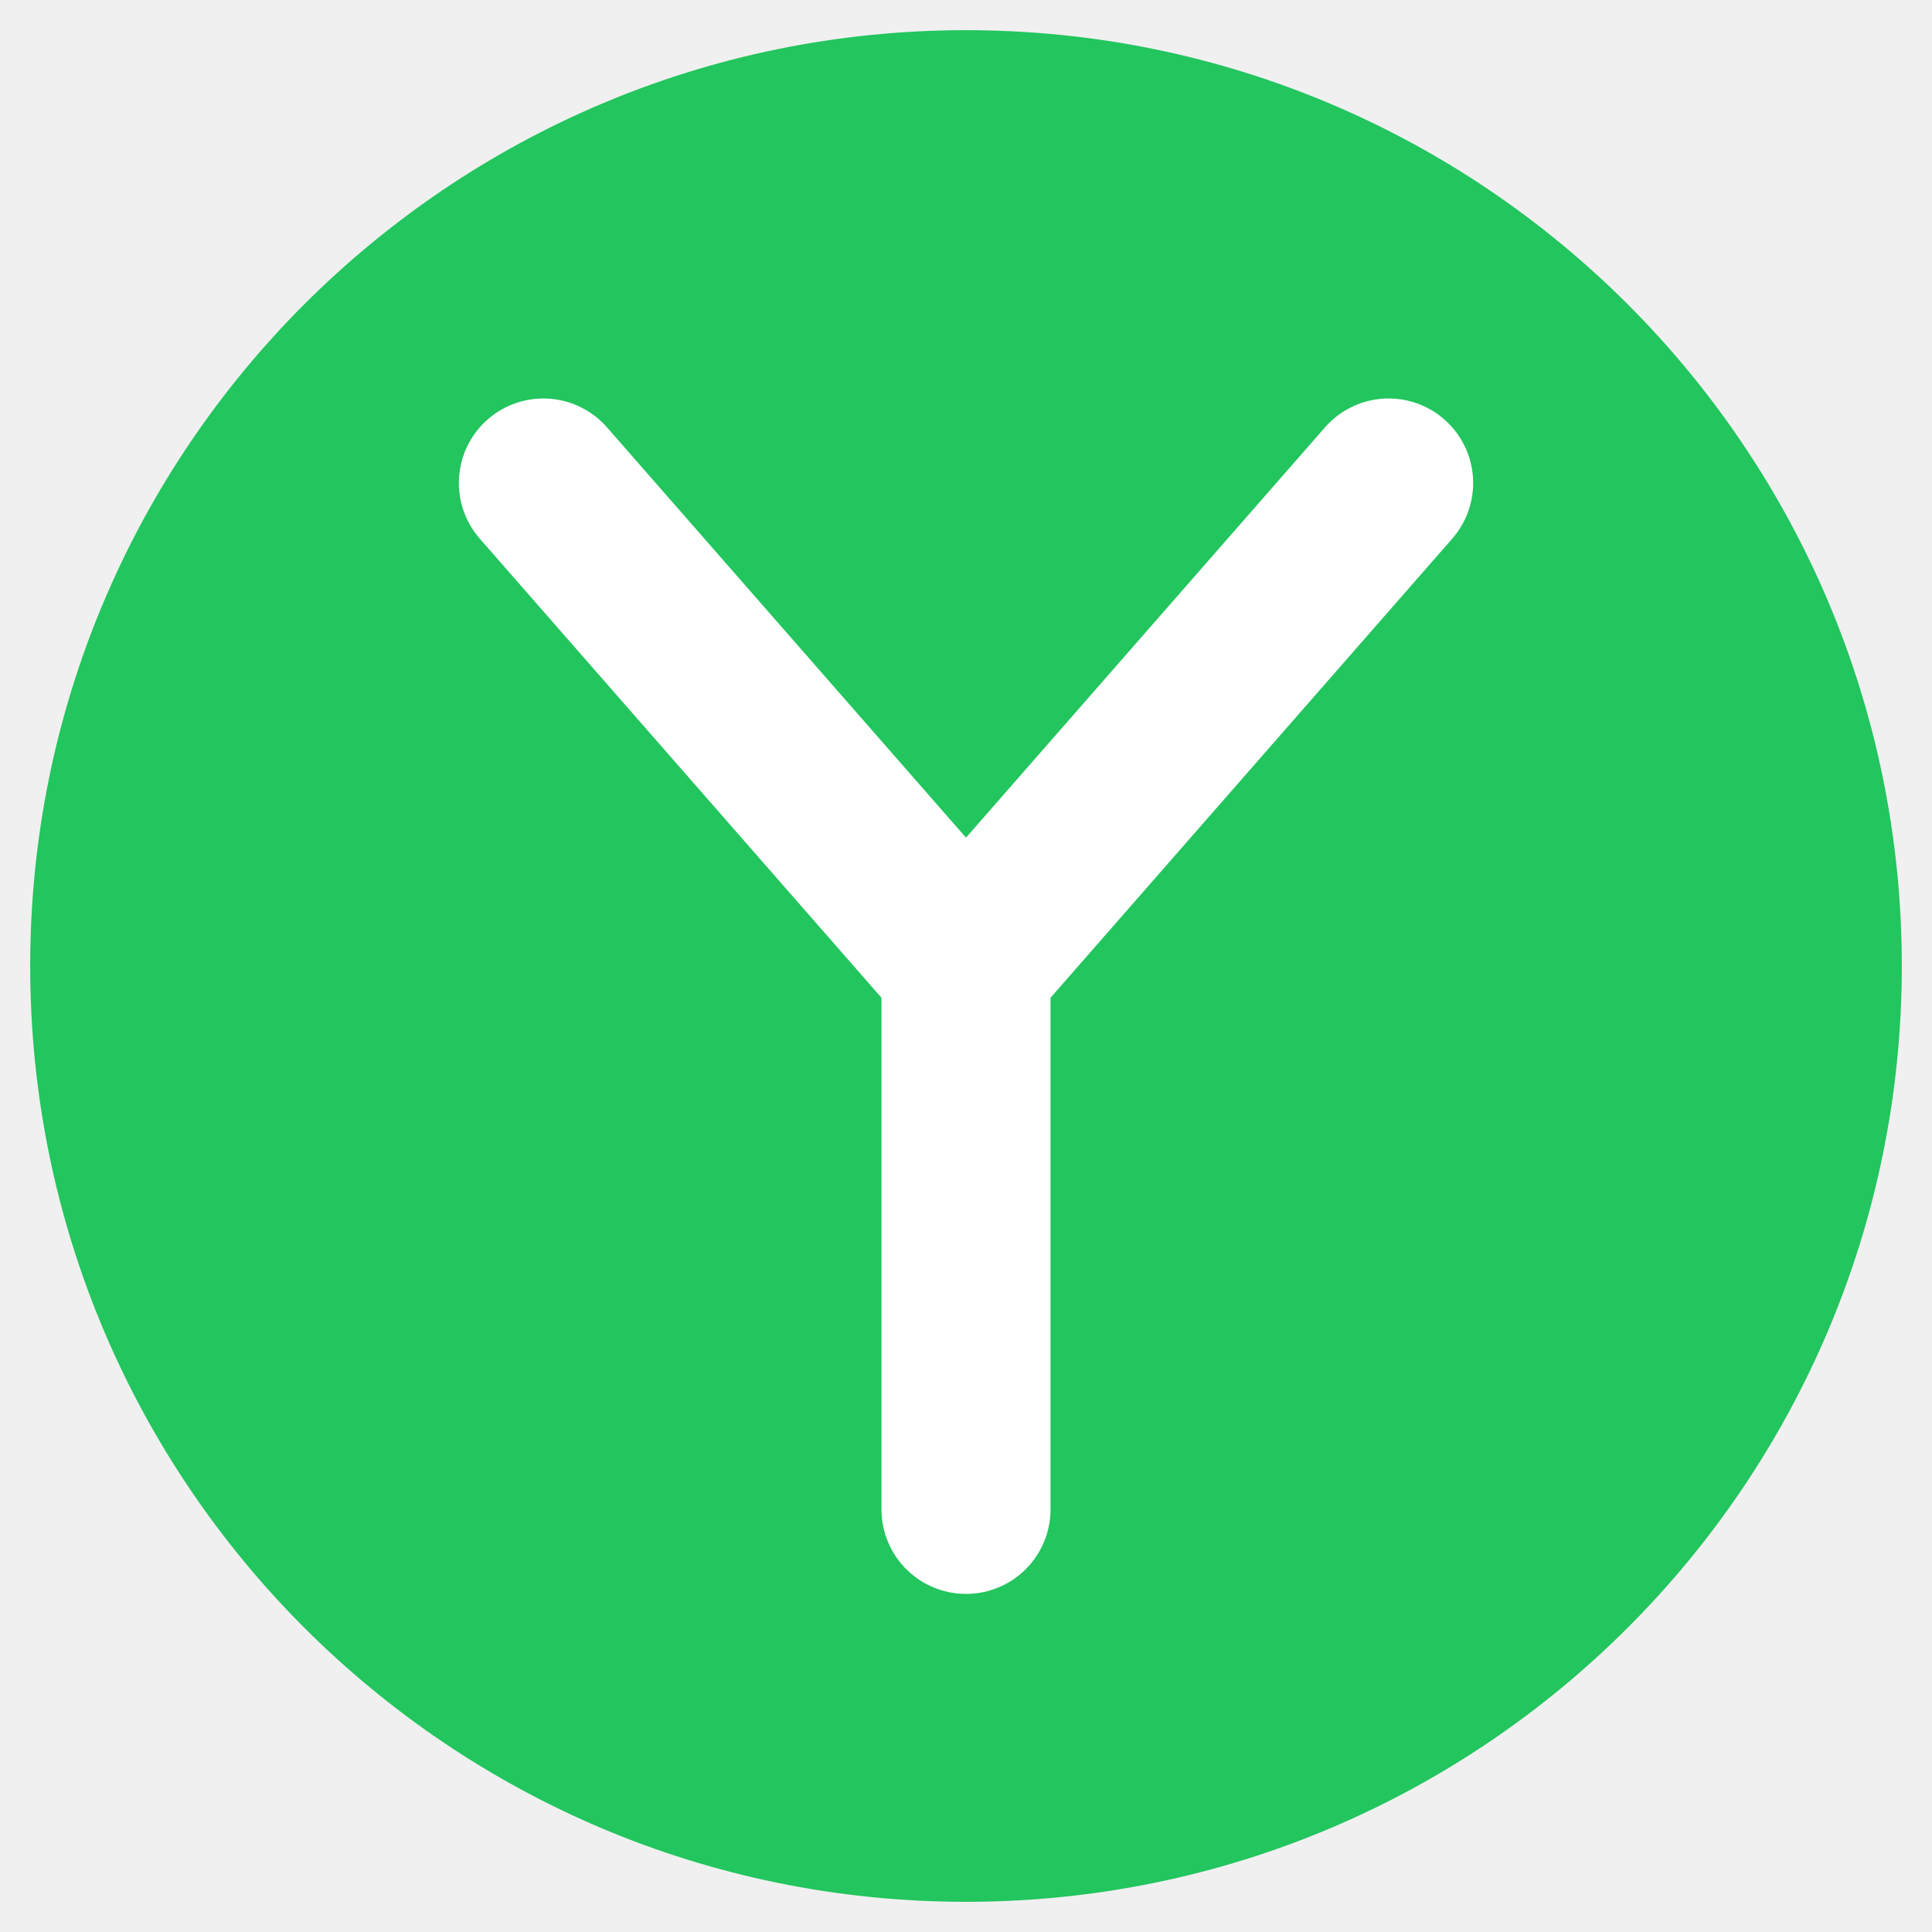
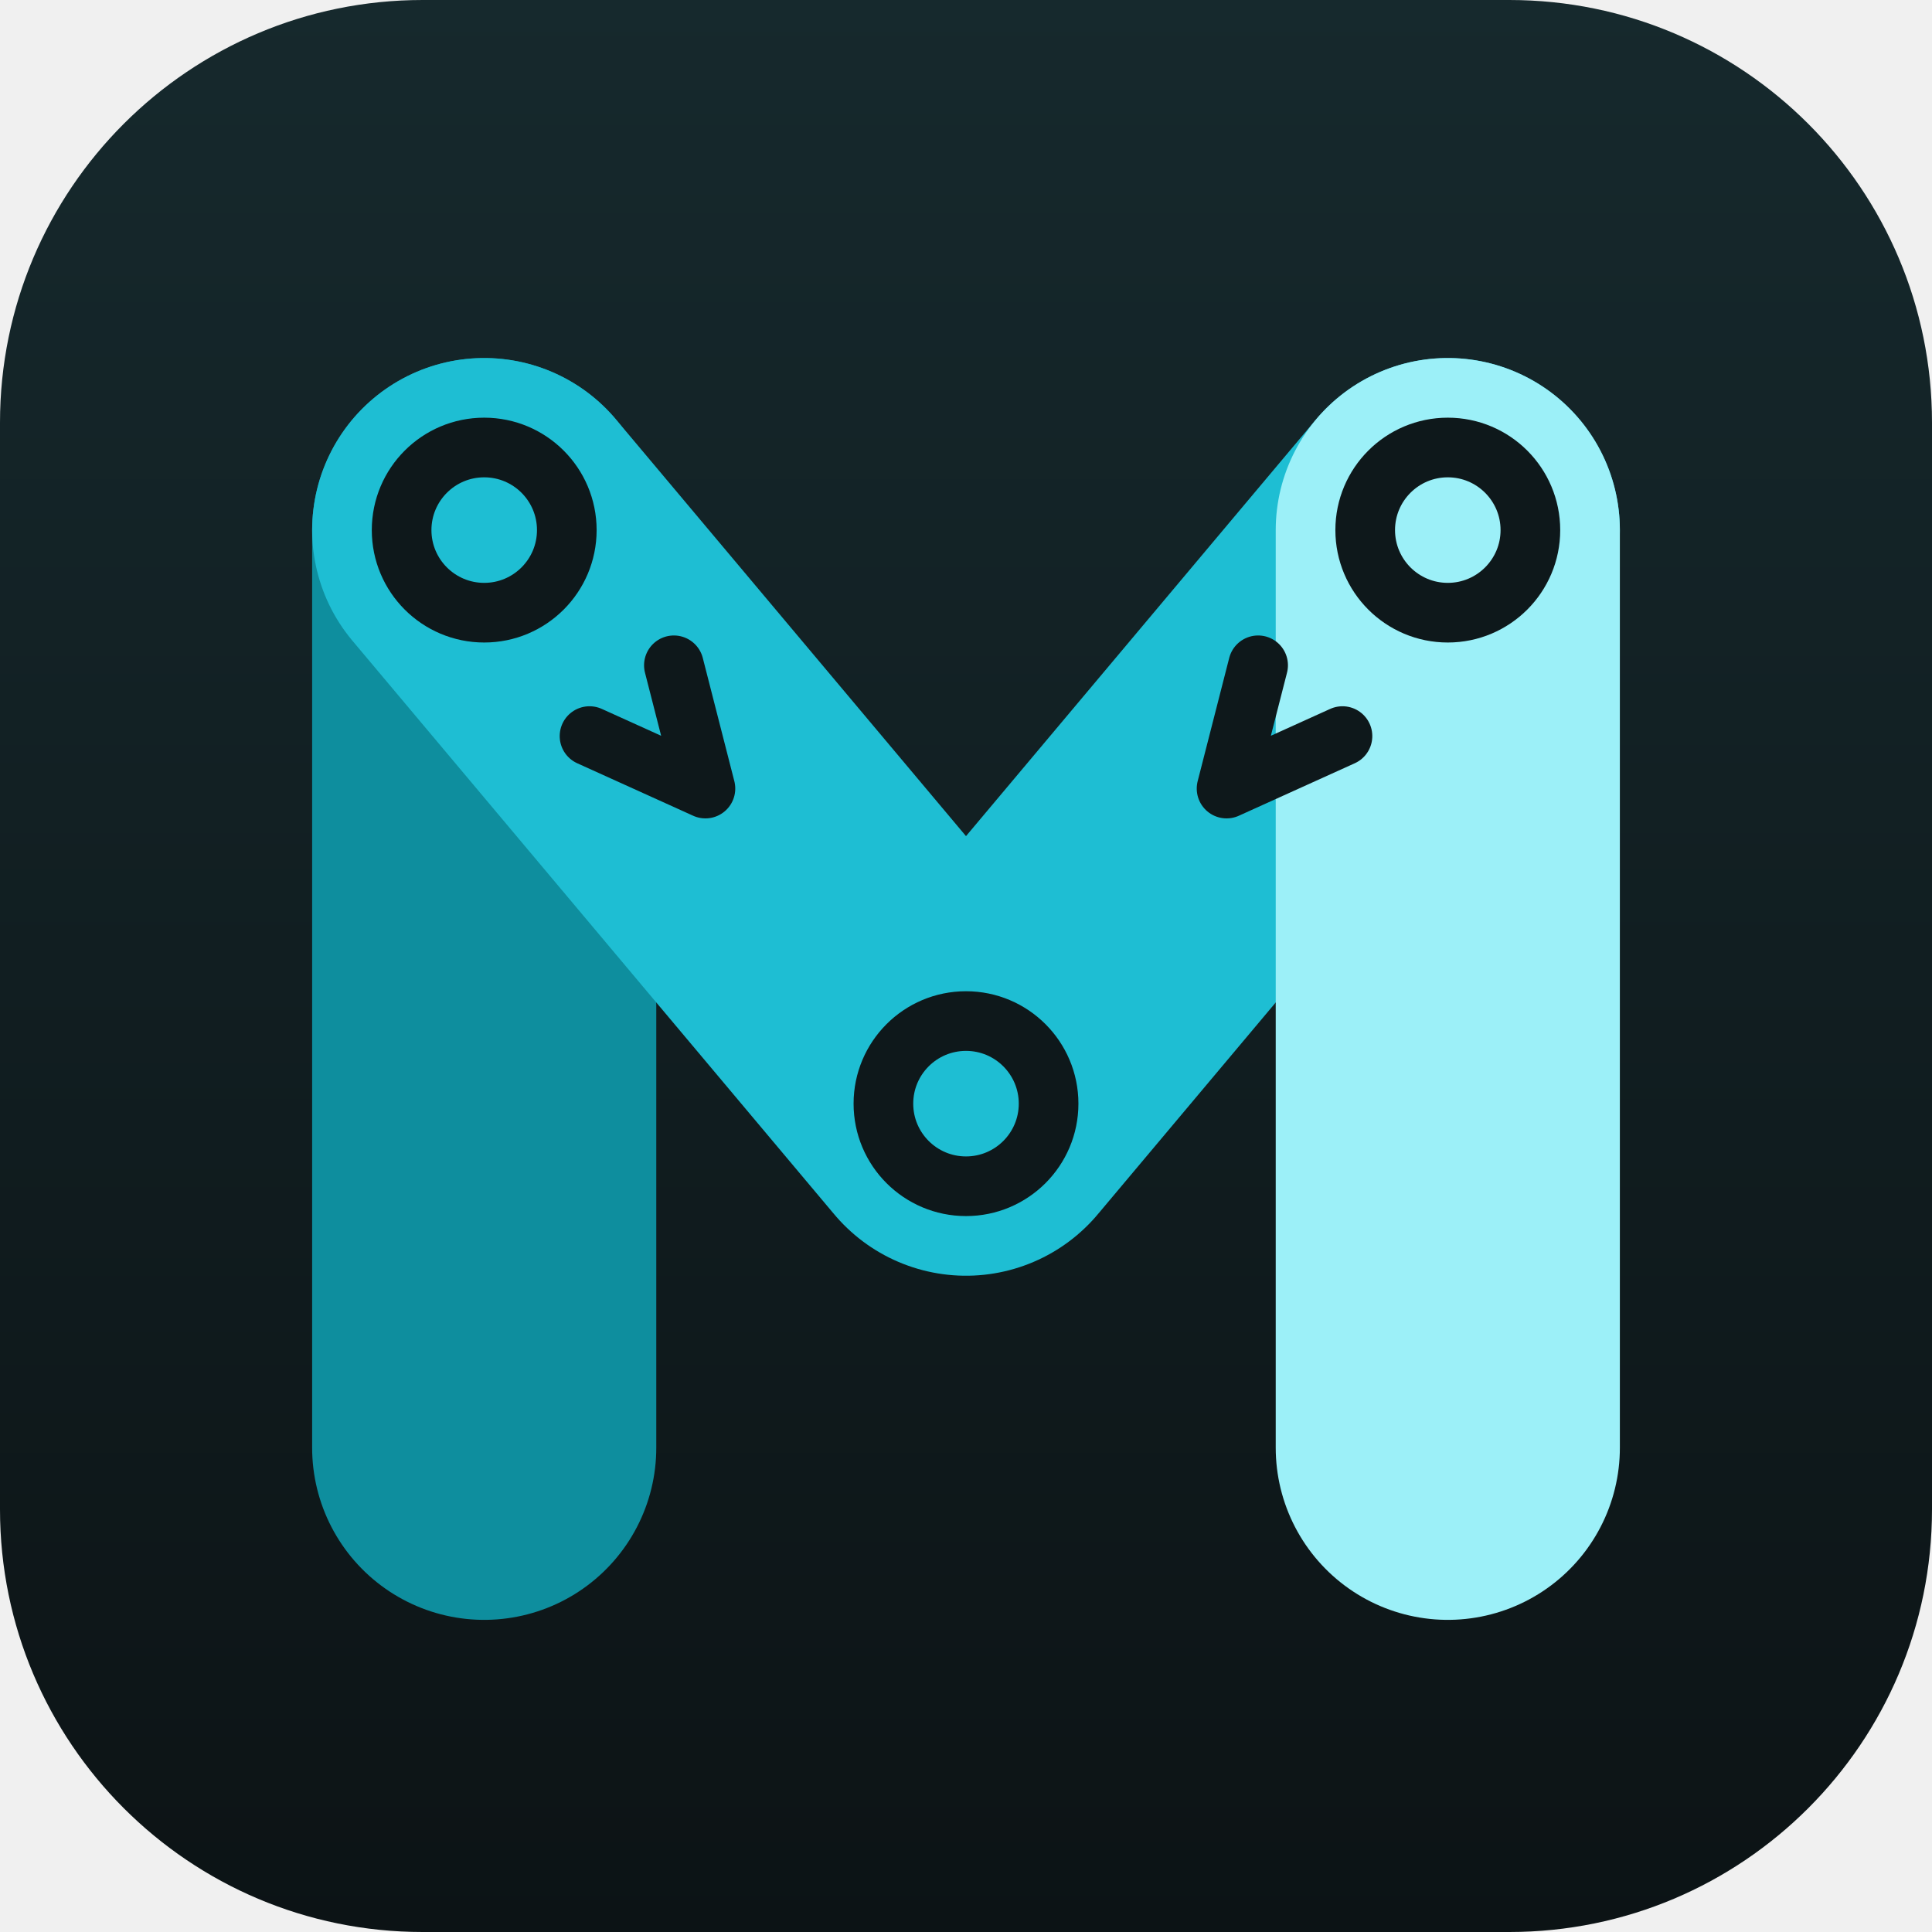
- <svg xmlns="http://www.w3.org/2000/svg" viewBox="0 0 32 32" width="128" height="128">
-   <circle cx="16" cy="16" r="15.5" fill="#22c55e" />
-   <g fill="none" stroke="#fff" stroke-width="2.8" stroke-linecap="round" stroke-linejoin="round">
-     <path d="M9 8 L16 16 L23 8" />
-     <path d="M16 16 L16 25" />
+ <svg xmlns="http://www.w3.org/2000/svg" viewBox="0 0 64 64" width="256" height="256">
+   <defs>
+     <linearGradient id="tile" x1="0" y1="0" x2="0" y2="1">
+       <stop offset="0" stop-color="#16292D" />
+       <stop offset="1" stop-color="#0C1315" />
+     </linearGradient>
+   </defs>
+   <rect width="64" height="64" rx="14" fill="url(#tile)" />
+   <g transform="translate(32 32) scale(.76) translate(-32 -32)">
+     <g fill="none" stroke-linecap="round" stroke-linejoin="round" stroke-width="15">
+       <path stroke="#0E8E9E" d="M11 53V13" />
+       <path stroke="#1EBED3" d="M11 13L32 38L53 13" />
+       <path stroke="#9CF0F8" d="M53 13V53" />
+     </g>
+     <g fill="none" stroke="#0E181B" stroke-width="2.6" stroke-linecap="round" stroke-linejoin="round">
+       <circle cx="11" cy="13" r="3.6" />
+       <circle cx="53" cy="13" r="3.6" />
+       <circle cx="32" cy="38" r="3.6" />
+       <path transform="translate(20 23.5) rotate(50)" d="M-4 -2.4L1 0L-4 2.4" />
+       <path transform="translate(44 23.5) rotate(130)" d="M-4 -2.4L1 0L-4 2.4" />
+     </g>
  </g>
</svg>
